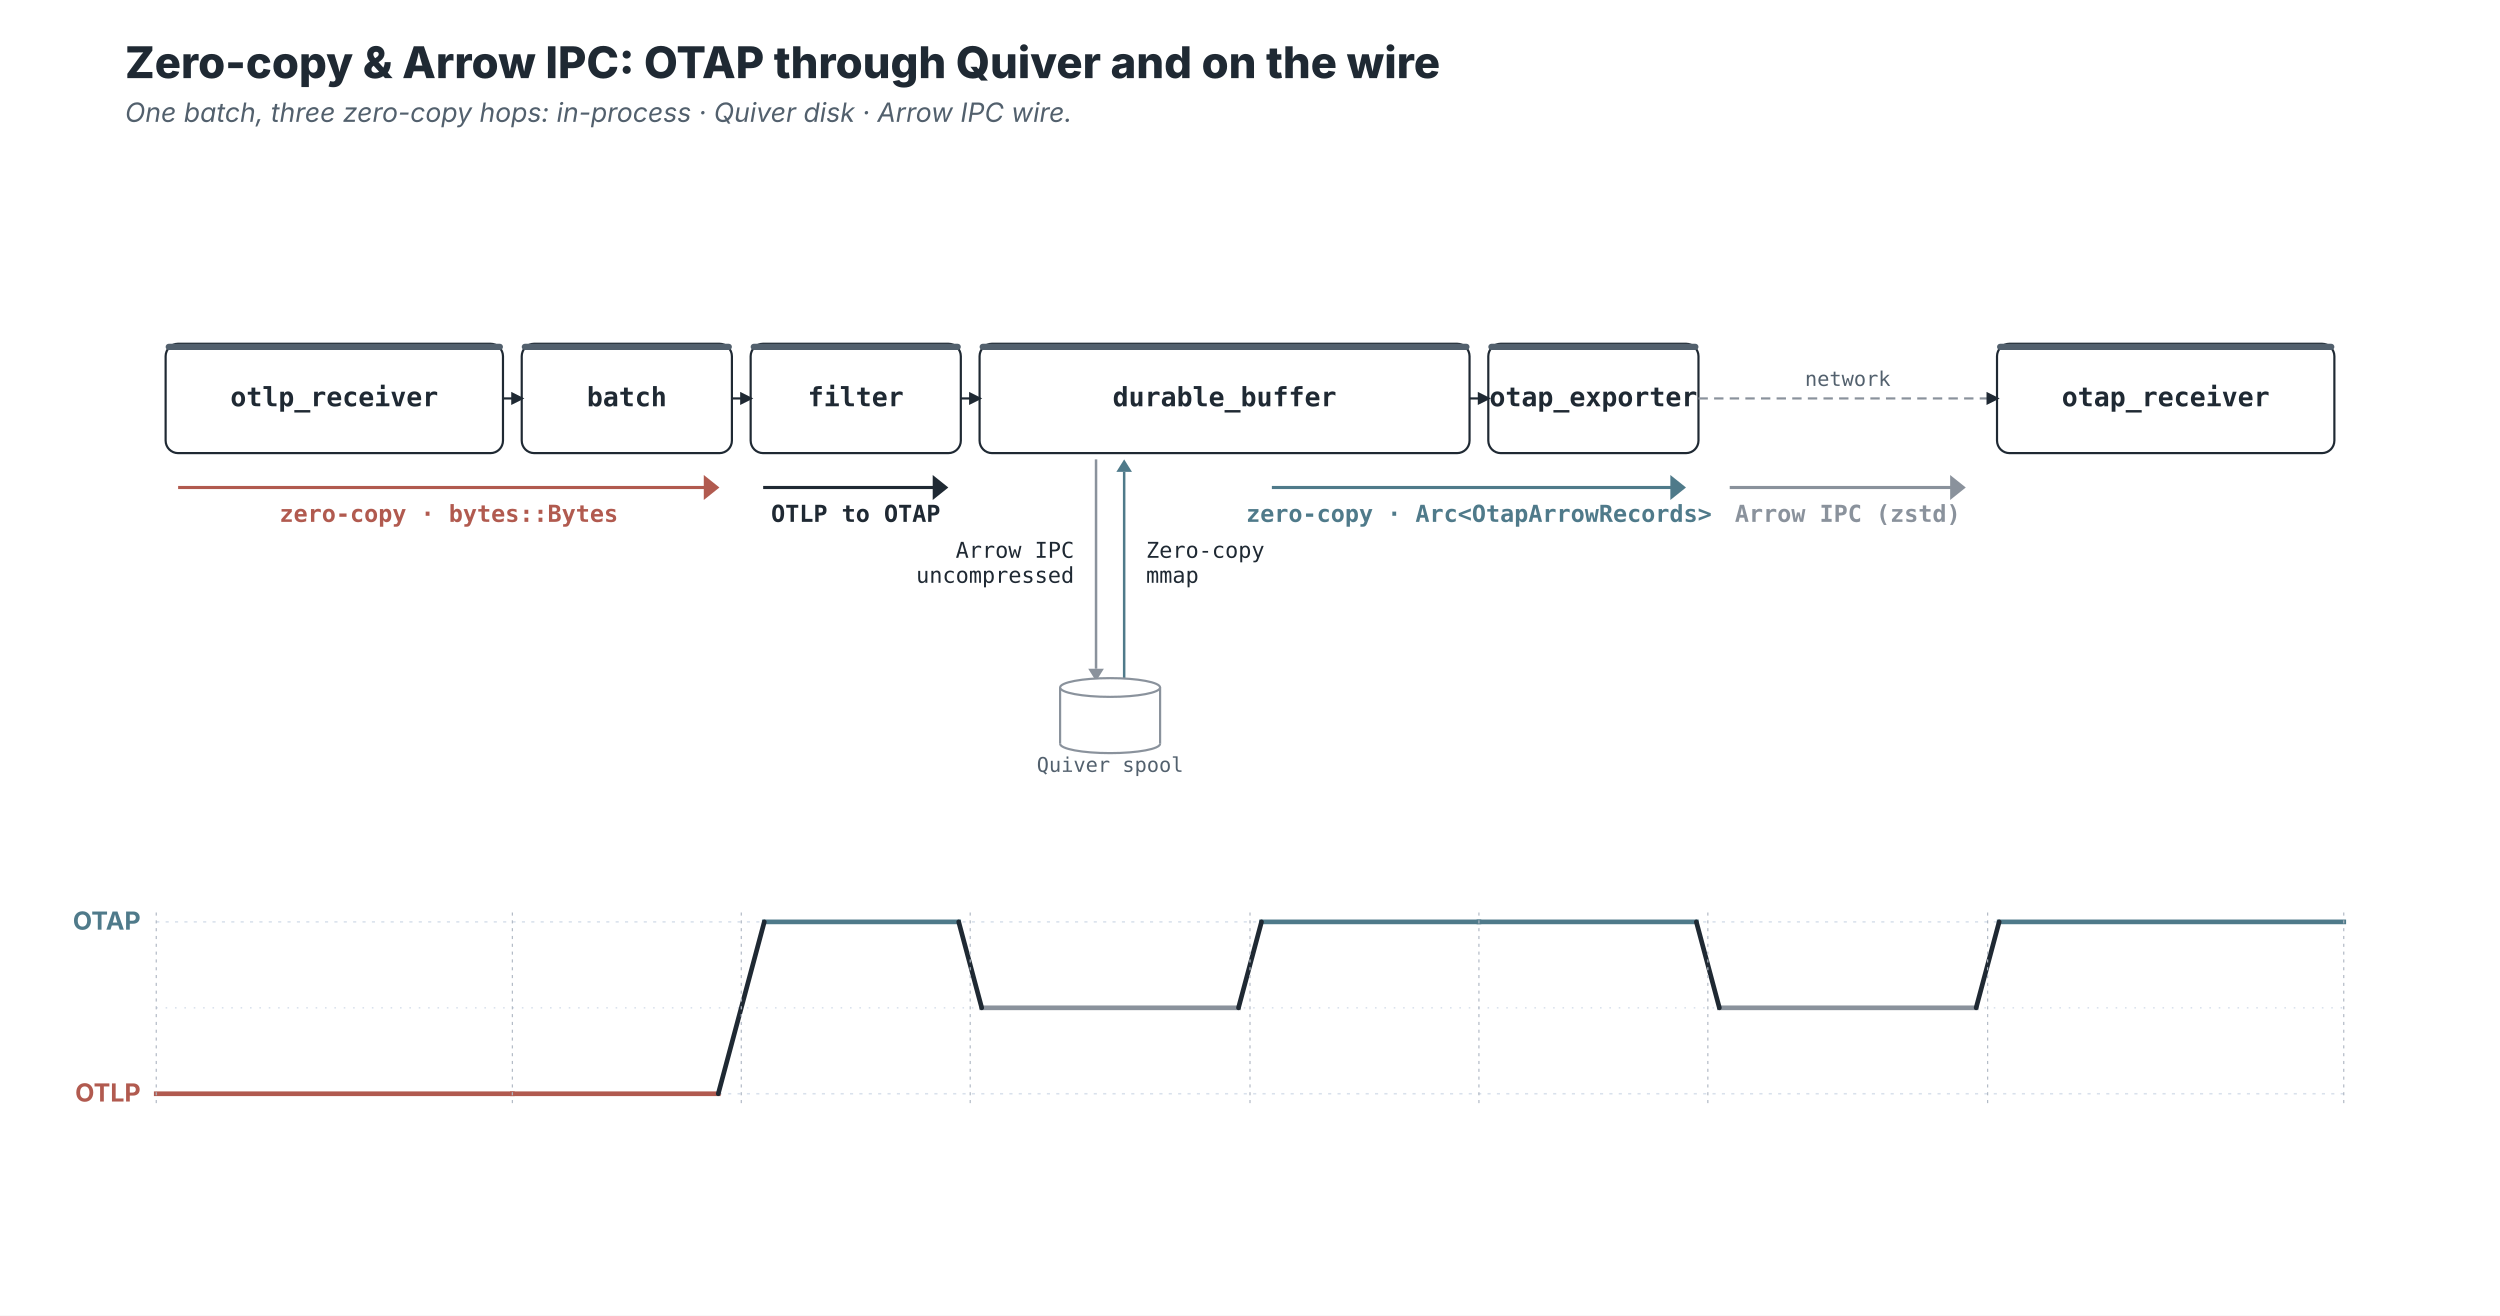
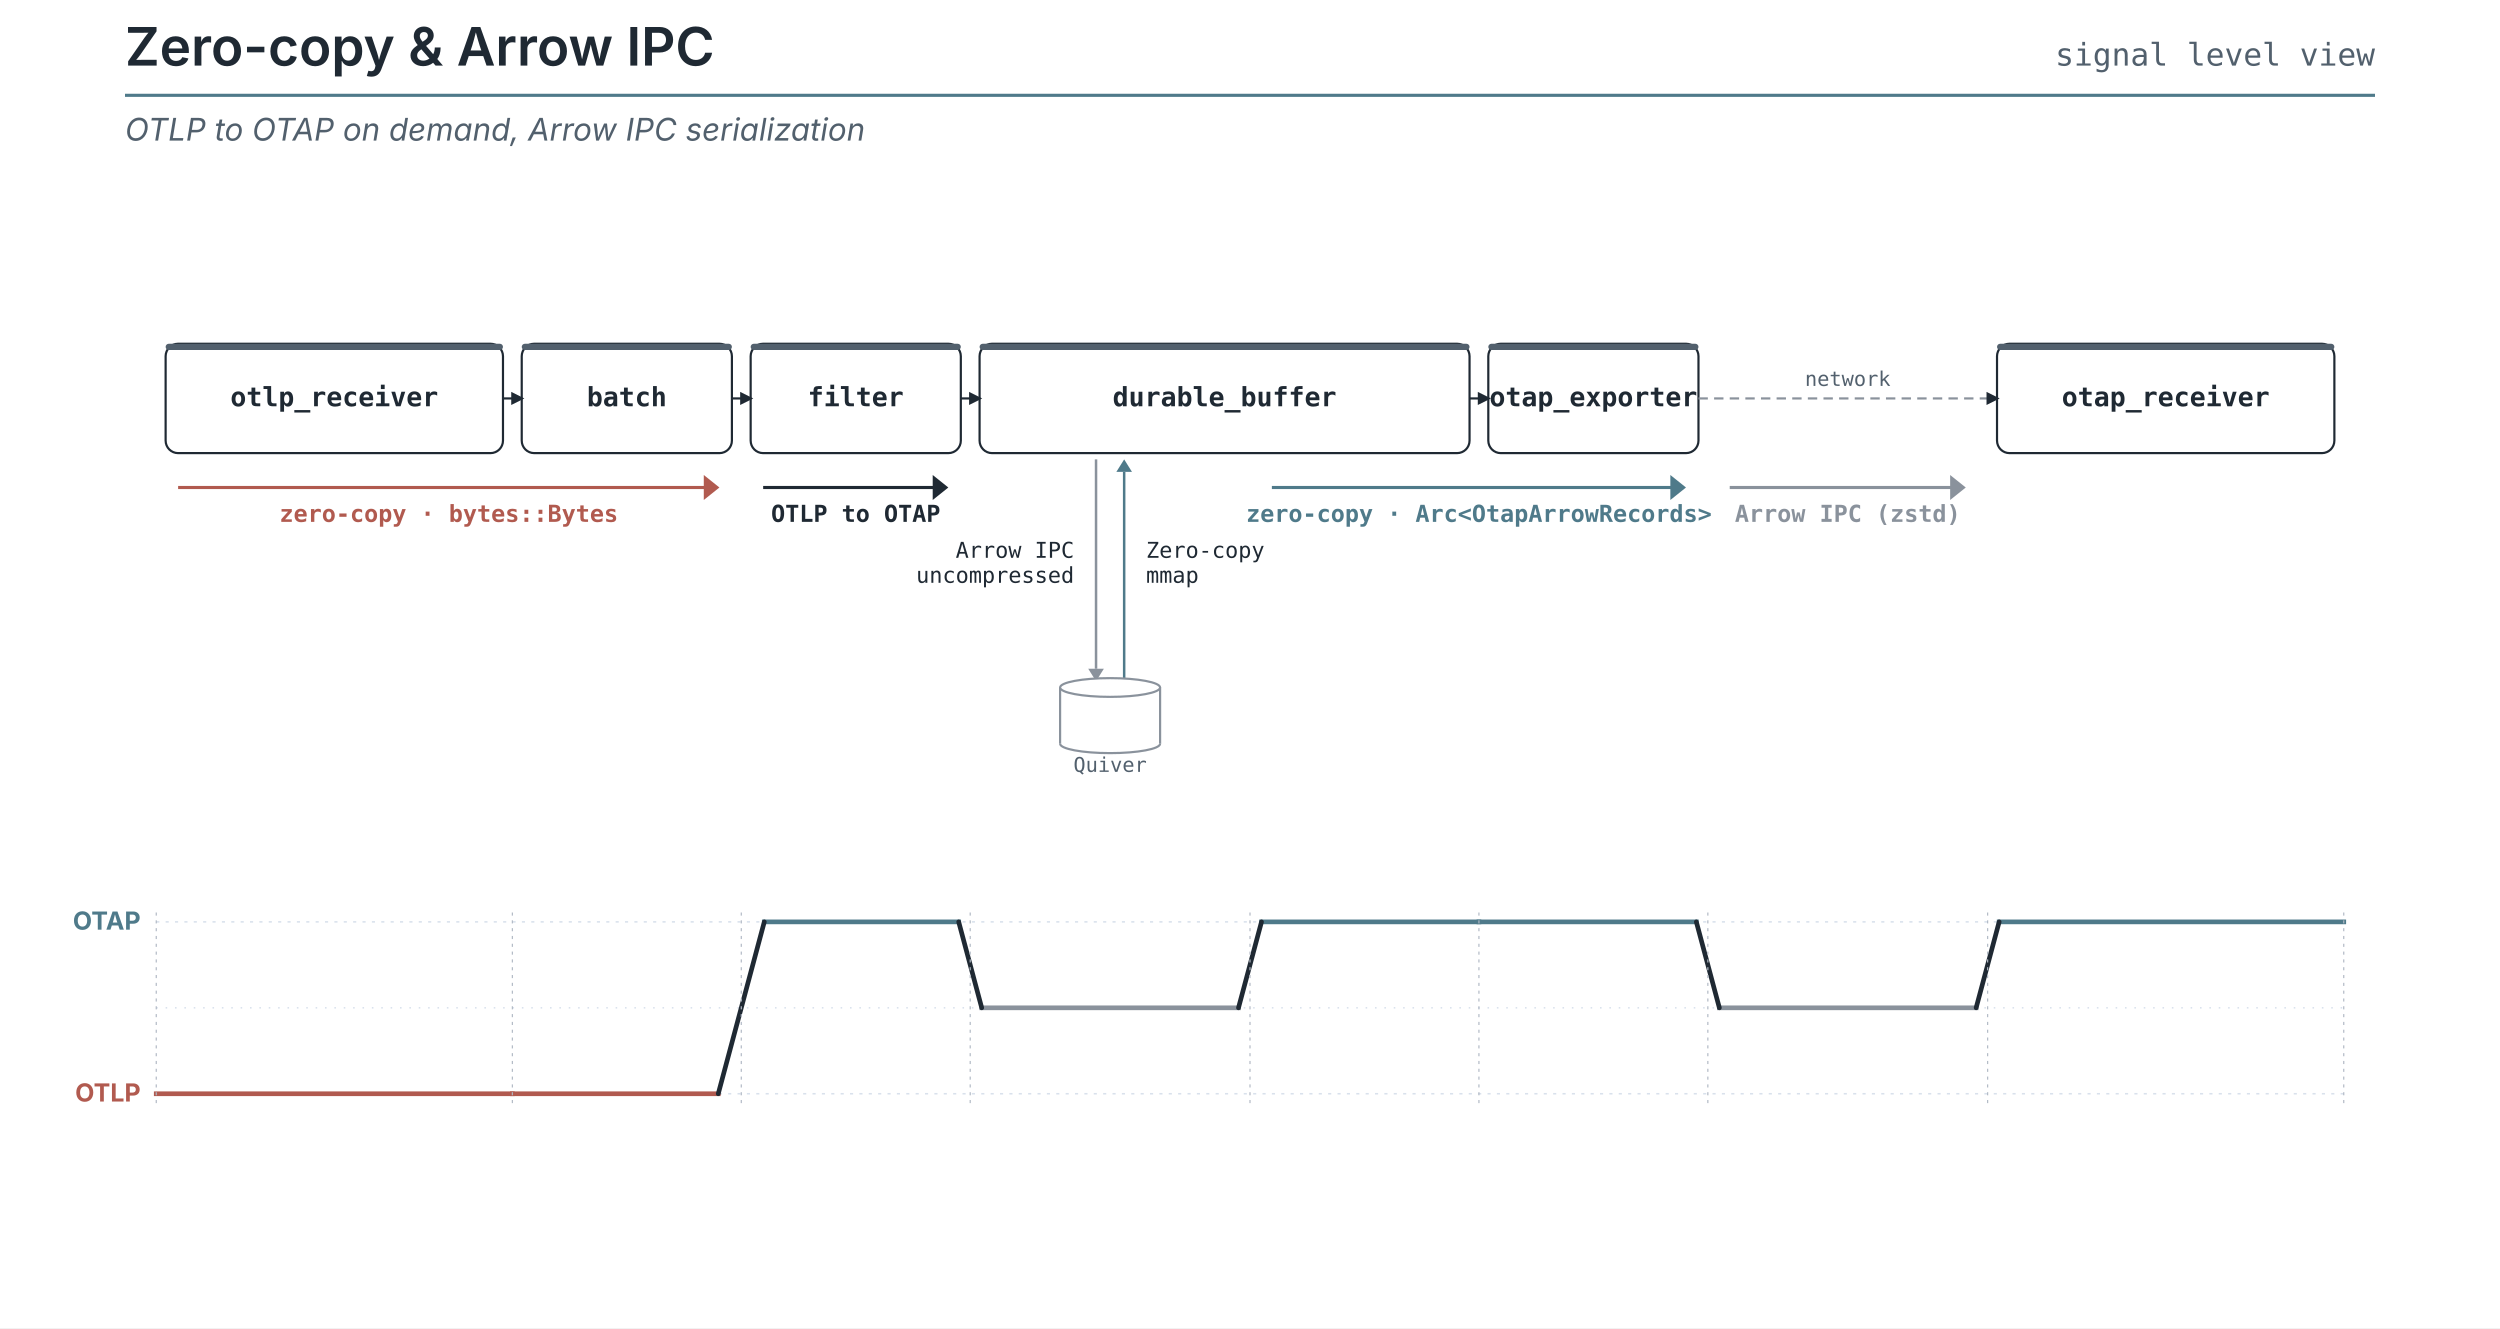
- <svg xmlns="http://www.w3.org/2000/svg" viewBox="0 0 1600 842" width="1600" height="842">
+ <svg xmlns="http://www.w3.org/2000/svg" width="1600" height="850" viewBox="0 0 1600 850" font-family="Inter, 'Helvetica Neue', Arial, sans-serif">
+   <rect width="1600" height="850" fill="#ffffff" />
  <defs>
    <marker id="tip" viewBox="0 0 10 10" refX="8" refY="5" markerWidth="6" markerHeight="6" orient="auto">
      <path d="M0,0 L10,5 L0,10 z" fill="#1f2933" />
    </marker>
  </defs>
-   <rect width="100%" height="100%" fill="#ffffff" />
-   <text x="80" y="50" font-family="Inter, 'Helvetica Neue', Arial, sans-serif" font-size="28" font-weight="800" fill="#1f2933">Zero-copy &amp; Arrow IPC: OTAP through Quiver and on the wire</text>
-   <text x="80" y="78" font-family="Inter, 'Helvetica Neue', Arial, sans-serif" font-size="17" font-style="italic" fill="#52606d">One batch, three zero-copy hops: in-process · Quiver disk · Arrow IPC wire.</text>
+   <rect x="80" y="60" width="1440" height="2" fill="#4f7a8a" />
+   <text x="80" y="42" font-size="34" font-weight="600" fill="#1f2933">Zero-copy &amp; Arrow IPC</text>
+   <text x="1520" y="42" font-size="20" font-family="'JetBrains Mono', Menlo, Consolas, monospace" fill="#52606d" text-anchor="end">signal level view</text>
+   <text x="80" y="90" font-family="Inter, 'Helvetica Neue', Arial, sans-serif" font-size="20" font-style="italic" fill="#52606d">OTLP to OTAP on demand, Arrow IPC serialization</text>
  <rect x="106" y="220" width="215.907" height="70" rx="8" ry="8" fill="white" stroke="#1f2933" stroke-width="1.4" />
  <rect x="106" y="220" width="215.907" height="4" rx="2" ry="2" fill="#52606d" />
  <text x="213.953" y="260.0" text-anchor="middle" font-family="'JetBrains Mono', Menlo, Consolas, monospace" font-size="17" font-weight="700" fill="#1f2933">otlp_receiver</text>
  <rect x="333.907" y="220" width="134.512" height="70" rx="8" ry="8" fill="white" stroke="#1f2933" stroke-width="1.4" />
  <rect x="333.907" y="220" width="134.512" height="4" rx="2" ry="2" fill="#52606d" />
  <text x="401.163" y="260.0" text-anchor="middle" font-family="'JetBrains Mono', Menlo, Consolas, monospace" font-size="17" font-weight="700" fill="#1f2933">batch</text>
  <rect x="480.419" y="220" width="134.512" height="70" rx="8" ry="8" fill="white" stroke="#1f2933" stroke-width="1.4" />
  <rect x="480.419" y="220" width="134.512" height="4" rx="2" ry="2" fill="#52606d" />
  <text x="547.674" y="260.0" text-anchor="middle" font-family="'JetBrains Mono', Menlo, Consolas, monospace" font-size="17" font-weight="700" fill="#1f2933">filter</text>
  <rect x="626.93" y="220" width="313.581" height="70" rx="8" ry="8" fill="white" stroke="#1f2933" stroke-width="1.4" />
  <rect x="626.93" y="220" width="313.581" height="4" rx="2" ry="2" fill="#52606d" />
  <text x="783.721" y="260.0" text-anchor="middle" font-family="'JetBrains Mono', Menlo, Consolas, monospace" font-size="17" font-weight="700" fill="#1f2933">durable_buffer</text>
  <rect x="952.512" y="220" width="134.512" height="70" rx="8" ry="8" fill="white" stroke="#1f2933" stroke-width="1.4" />
  <rect x="952.512" y="220" width="134.512" height="4" rx="2" ry="2" fill="#52606d" />
  <text x="1019.767" y="260.0" text-anchor="middle" font-family="'JetBrains Mono', Menlo, Consolas, monospace" font-size="17" font-weight="700" fill="#1f2933">otap_exporter</text>
  <rect x="1278.093" y="220" width="215.907" height="70" rx="8" ry="8" fill="white" stroke="#1f2933" stroke-width="1.4" />
  <rect x="1278.093" y="220" width="215.907" height="4" rx="2" ry="2" fill="#52606d" />
  <text x="1386.047" y="260.0" text-anchor="middle" font-family="'JetBrains Mono', Menlo, Consolas, monospace" font-size="17" font-weight="700" fill="#1f2933">otap_receiver</text>
  <line x1="321.907" y1="255.0" x2="333.907" y2="255.0" stroke="#1f2933" stroke-width="1.4" marker-end="url(#tip)" />
  <line x1="468.419" y1="255.0" x2="480.419" y2="255.0" stroke="#1f2933" stroke-width="1.4" marker-end="url(#tip)" />
  <line x1="614.93" y1="255.0" x2="626.93" y2="255.0" stroke="#1f2933" stroke-width="1.4" marker-end="url(#tip)" />
  <line x1="940.512" y1="255.0" x2="952.512" y2="255.0" stroke="#1f2933" stroke-width="1.4" marker-end="url(#tip)" />
  <line x1="1087.023" y1="255.0" x2="1278.093" y2="255.0" stroke="#8a929c" stroke-width="1.4" stroke-dasharray="6,4" marker-end="url(#tip)" />
  <text x="1182.558" y="247.0" text-anchor="middle" font-family="'JetBrains Mono', Menlo, Consolas, monospace" font-size="13" fill="#52606d">network</text>
  <line x1="114" y1="312" x2="451.419" y2="312" stroke="#b15a4f" stroke-width="2" />
  <path d="M450.419,304 L460.419,312 L450.419,320 z" fill="#b15a4f" />
  <text x="287.209" y="334" text-anchor="middle" font-family="'JetBrains Mono', Menlo, Consolas, monospace" font-size="15" font-weight="700" fill="#b15a4f">zero-copy · bytes::Bytes</text>
  <line x1="488.419" y1="312" x2="597.93" y2="312" stroke="#1f2933" stroke-width="2" />
  <path d="M596.93,304 L606.93,312 L596.93,320 z" fill="#1f2933" />
  <text x="547.674" y="334" text-anchor="middle" font-family="'JetBrains Mono', Menlo, Consolas, monospace" font-size="15" font-weight="700" fill="#1f2933">OTLP to OTAP</text>
  <line x1="814.0" y1="312" x2="1070.023" y2="312" stroke="#4f7a8a" stroke-width="2" />
  <path d="M1069.023,304 L1079.023,312 L1069.023,320 z" fill="#4f7a8a" />
  <text x="946.512" y="334" text-anchor="middle" font-family="'JetBrains Mono', Menlo, Consolas, monospace" font-size="15" font-weight="700" fill="#4f7a8a">zero-copy · Arc&lt;OtapArrowRecords&gt;</text>
  <line x1="1107.023" y1="312" x2="1249.093" y2="312" stroke="#8a929c" stroke-width="2" />
  <path d="M1248.093,304 L1258.093,312 L1248.093,320 z" fill="#8a929c" />
  <text x="1182.558" y="334" text-anchor="middle" font-family="'JetBrains Mono', Menlo, Consolas, monospace" font-size="15" font-weight="700" fill="#8a929c">Arrow IPC (zstd)</text>
  <line x1="701.465" y1="294" x2="701.465" y2="428" stroke="#8a929c" stroke-width="1.6" />
  <path d="M696.465,428 L701.465,436 L706.465,428 z" fill="#8a929c" />
  <line x1="719.465" y1="436" x2="719.465" y2="302" stroke="#4f7a8a" stroke-width="1.6" />
  <path d="M714.465,302 L719.465,294 L724.465,302 z" fill="#4f7a8a" />
  <text x="687.465" y="357.0" text-anchor="end" font-family="'JetBrains Mono', Menlo, Consolas, monospace" font-size="14" fill="#1f2933">Arrow IPC</text>
  <text x="687.465" y="373.0" text-anchor="end" font-family="'JetBrains Mono', Menlo, Consolas, monospace" font-size="14" fill="#1f2933">uncompressed</text>
  <text x="733.465" y="357.0" text-anchor="start" font-family="'JetBrains Mono', Menlo, Consolas, monospace" font-size="14" fill="#1f2933">Zero-copy</text>
  <text x="733.465" y="373.0" text-anchor="start" font-family="'JetBrains Mono', Menlo, Consolas, monospace" font-size="14" fill="#1f2933">mmap</text>
  <rect x="678.465" y="440" width="64" height="36" fill="white" stroke="none" />
  <line x1="678.465" y1="440" x2="678.465" y2="476" stroke="#8a929c" stroke-width="1.4" />
  <line x1="742.465" y1="440" x2="742.465" y2="476" stroke="#8a929c" stroke-width="1.4" />
  <path d="M678.465,476 A32.0,6 0 0 0 742.465,476" fill="none" stroke="#8a929c" stroke-width="1.4" />
  <ellipse cx="710.465" cy="440" rx="32.0" ry="6" fill="white" stroke="#8a929c" stroke-width="1.4" />
-   <text x="710.465" y="494" text-anchor="middle" font-family="'JetBrains Mono', Menlo, Consolas, monospace" font-size="13" fill="#52606d">Quiver spool</text>
+   <text x="710.465" y="494" text-anchor="middle" font-family="'JetBrains Mono', Menlo, Consolas, monospace" font-size="13" fill="#52606d">Quiver</text>
  <line x1="100" y1="590" x2="1500" y2="590" stroke="#d9e1ec" stroke-width="1.0" stroke-dasharray="2,4" />
  <line x1="100" y1="700" x2="1500" y2="700" stroke="#d9e1ec" stroke-width="1.0" stroke-dasharray="2,4" />
  <line x1="100" y1="645.0" x2="1500" y2="645.0" stroke="#d9e1ec" stroke-width="1.0" stroke-dasharray="1,5" />
  <text x="90" y="595" text-anchor="end" font-family="Inter, 'Helvetica Neue', Arial, sans-serif" font-size="16" font-weight="700" fill="#4f7a8a">OTAP</text>
  <text x="90" y="705" text-anchor="end" font-family="Inter, 'Helvetica Neue', Arial, sans-serif" font-size="16" font-weight="700" fill="#b15a4f">OTLP</text>
  <line x1="100.0" y1="700" x2="327.907" y2="700" stroke="#b15a4f" stroke-width="3.0" stroke-linecap="square" />
  <line x1="100" y1="584" x2="100" y2="706" stroke="#b0b8c4" stroke-width="0.75" stroke-dasharray="2,3" />
  <line x1="327.907" y1="700" x2="459.681" y2="700" stroke="#b15a4f" stroke-width="3.0" stroke-linecap="square" />
  <line x1="327.907" y1="584" x2="327.907" y2="706" stroke="#b0b8c4" stroke-width="0.75" stroke-dasharray="2,3" />
  <line x1="489.156" y1="590" x2="613.562" y2="590" stroke="#4f7a8a" stroke-width="3.0" stroke-linecap="square" />
  <line x1="459.681" y1="700" x2="489.156" y2="590" stroke="#1f2933" stroke-width="3.0" stroke-linecap="round" />
  <line x1="474.419" y1="584" x2="474.419" y2="706" stroke="#b0b8c4" stroke-width="0.75" stroke-dasharray="2,3" />
  <line x1="628.299" y1="645.0" x2="792.631" y2="645.0" stroke="#8a929c" stroke-width="3.0" stroke-linecap="square" />
  <line x1="613.562" y1="590" x2="628.299" y2="645.0" stroke="#1f2933" stroke-width="3.0" stroke-linecap="round" />
  <line x1="620.93" y1="584" x2="620.93" y2="706" stroke="#b0b8c4" stroke-width="0.75" stroke-dasharray="2,3" />
  <line x1="807.369" y1="590" x2="946.512" y2="590" stroke="#4f7a8a" stroke-width="3.0" stroke-linecap="square" />
  <line x1="792.631" y1="645.0" x2="807.369" y2="590" stroke="#1f2933" stroke-width="3.0" stroke-linecap="round" />
  <line x1="800.0" y1="584" x2="800.0" y2="706" stroke="#b0b8c4" stroke-width="0.75" stroke-dasharray="2,3" />
  <line x1="946.512" y1="590" x2="1085.655" y2="590" stroke="#4f7a8a" stroke-width="3.0" stroke-linecap="square" />
  <line x1="946.512" y1="584" x2="946.512" y2="706" stroke="#b0b8c4" stroke-width="0.75" stroke-dasharray="2,3" />
  <line x1="1100.392" y1="645.0" x2="1264.724" y2="645.0" stroke="#8a929c" stroke-width="3.0" stroke-linecap="square" />
  <line x1="1085.655" y1="590" x2="1100.392" y2="645.0" stroke="#1f2933" stroke-width="3.0" stroke-linecap="round" />
  <line x1="1093.023" y1="584" x2="1093.023" y2="706" stroke="#b0b8c4" stroke-width="0.75" stroke-dasharray="2,3" />
  <line x1="1279.462" y1="590" x2="1500.0" y2="590" stroke="#4f7a8a" stroke-width="3.0" stroke-linecap="square" />
  <line x1="1264.724" y1="645.0" x2="1279.462" y2="590" stroke="#1f2933" stroke-width="3.0" stroke-linecap="round" />
  <line x1="1272.093" y1="584" x2="1272.093" y2="706" stroke="#b0b8c4" stroke-width="0.75" stroke-dasharray="2,3" />
  <line x1="1500.0" y1="584" x2="1500.0" y2="706" stroke="#b0b8c4" stroke-width="0.75" stroke-dasharray="2,3" />
</svg>
